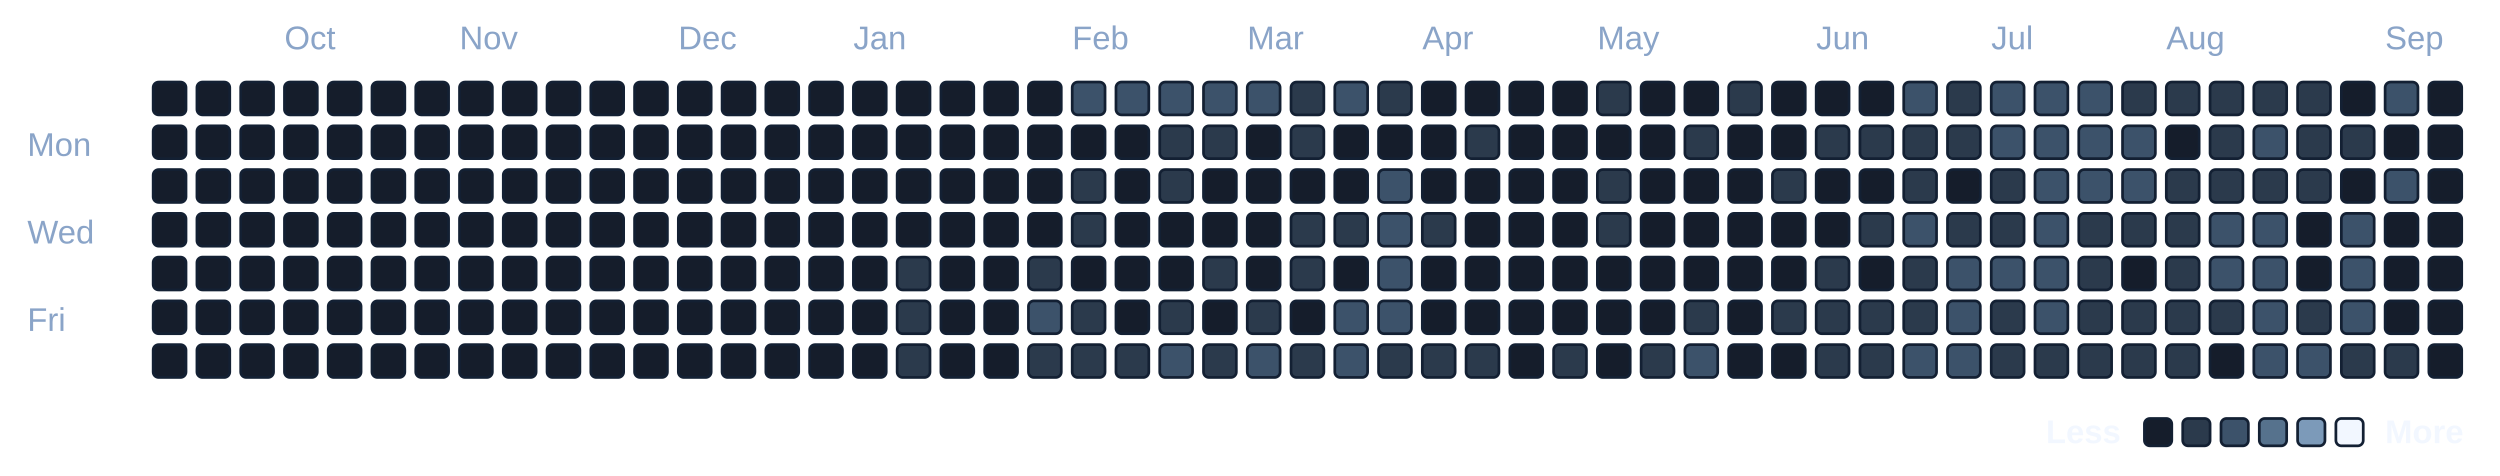
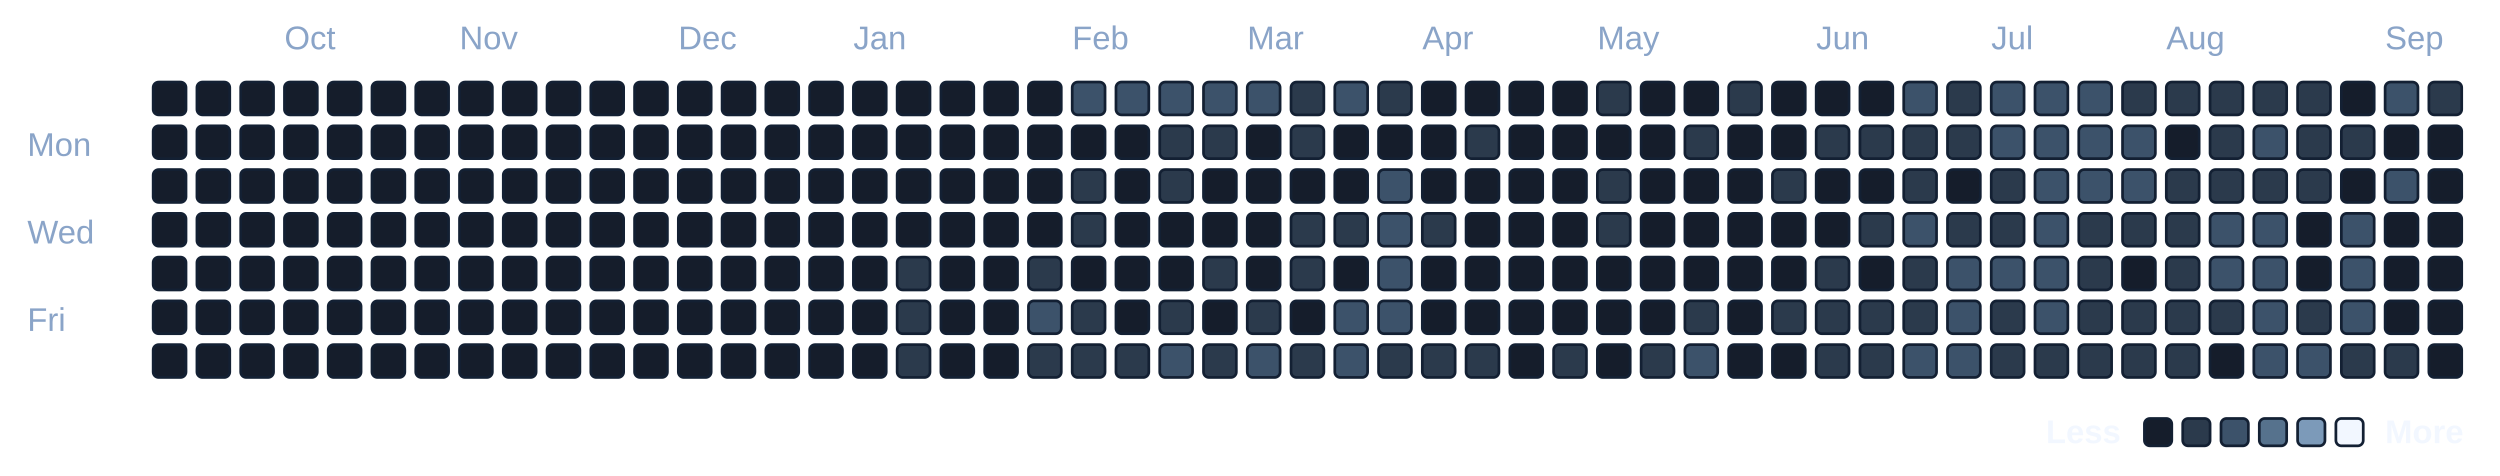
<svg xmlns="http://www.w3.org/2000/svg" baseProfile="tiny" height="174" version="1.2" width="914">
  <defs />
  <text fill="#8AA4C8" font-family="Segoe UI, Arial, sans-serif" font-size="12px" x="104" y="18">Oct</text>
  <text fill="#8AA4C8" font-family="Segoe UI, Arial, sans-serif" font-size="12px" x="168" y="18">Nov</text>
  <text fill="#8AA4C8" font-family="Segoe UI, Arial, sans-serif" font-size="12px" x="248" y="18">Dec</text>
  <text fill="#8AA4C8" font-family="Segoe UI, Arial, sans-serif" font-size="12px" x="312" y="18">Jan</text>
  <text fill="#8AA4C8" font-family="Segoe UI, Arial, sans-serif" font-size="12px" x="392" y="18">Feb</text>
  <text fill="#8AA4C8" font-family="Segoe UI, Arial, sans-serif" font-size="12px" x="456" y="18">Mar</text>
  <text fill="#8AA4C8" font-family="Segoe UI, Arial, sans-serif" font-size="12px" x="520" y="18">Apr</text>
  <text fill="#8AA4C8" font-family="Segoe UI, Arial, sans-serif" font-size="12px" x="584" y="18">May</text>
  <text fill="#8AA4C8" font-family="Segoe UI, Arial, sans-serif" font-size="12px" x="664" y="18">Jun</text>
  <text fill="#8AA4C8" font-family="Segoe UI, Arial, sans-serif" font-size="12px" x="728" y="18">Jul</text>
  <text fill="#8AA4C8" font-family="Segoe UI, Arial, sans-serif" font-size="12px" x="792" y="18">Aug</text>
  <text fill="#8AA4C8" font-family="Segoe UI, Arial, sans-serif" font-size="12px" x="872" y="18">Sep</text>
  <text fill="#8AA4C8" font-family="Segoe UI, Arial, sans-serif" font-size="12px" x="10" y="57">Mon</text>
  <text fill="#8AA4C8" font-family="Segoe UI, Arial, sans-serif" font-size="12px" x="10" y="89">Wed</text>
  <text fill="#8AA4C8" font-family="Segoe UI, Arial, sans-serif" font-size="12px" x="10" y="121">Fri</text>
  <rect fill="#151D2B" height="12" rx="2" ry="2" stroke="#132033" stroke-width="1" width="12" x="56" y="30" />
  <rect fill="#151D2B" height="12" rx="2" ry="2" stroke="#132033" stroke-width="1" width="12" x="56" y="46" />
  <rect fill="#151D2B" height="12" rx="2" ry="2" stroke="#132033" stroke-width="1" width="12" x="56" y="62" />
  <rect fill="#151D2B" height="12" rx="2" ry="2" stroke="#132033" stroke-width="1" width="12" x="56" y="78" />
  <rect fill="#151D2B" height="12" rx="2" ry="2" stroke="#132033" stroke-width="1" width="12" x="56" y="94" />
  <rect fill="#151D2B" height="12" rx="2" ry="2" stroke="#132033" stroke-width="1" width="12" x="56" y="110" />
  <rect fill="#151D2B" height="12" rx="2" ry="2" stroke="#132033" stroke-width="1" width="12" x="56" y="126" />
  <rect fill="#151D2B" height="12" rx="2" ry="2" stroke="#132033" stroke-width="1" width="12" x="72" y="30" />
  <rect fill="#151D2B" height="12" rx="2" ry="2" stroke="#132033" stroke-width="1" width="12" x="72" y="46" />
  <rect fill="#151D2B" height="12" rx="2" ry="2" stroke="#132033" stroke-width="1" width="12" x="72" y="62" />
  <rect fill="#151D2B" height="12" rx="2" ry="2" stroke="#132033" stroke-width="1" width="12" x="72" y="78" />
  <rect fill="#151D2B" height="12" rx="2" ry="2" stroke="#132033" stroke-width="1" width="12" x="72" y="94" />
  <rect fill="#151D2B" height="12" rx="2" ry="2" stroke="#132033" stroke-width="1" width="12" x="72" y="110" />
  <rect fill="#151D2B" height="12" rx="2" ry="2" stroke="#132033" stroke-width="1" width="12" x="72" y="126" />
  <rect fill="#151D2B" height="12" rx="2" ry="2" stroke="#132033" stroke-width="1" width="12" x="88" y="30" />
  <rect fill="#151D2B" height="12" rx="2" ry="2" stroke="#132033" stroke-width="1" width="12" x="88" y="46" />
  <rect fill="#151D2B" height="12" rx="2" ry="2" stroke="#132033" stroke-width="1" width="12" x="88" y="62" />
  <rect fill="#151D2B" height="12" rx="2" ry="2" stroke="#132033" stroke-width="1" width="12" x="88" y="78" />
  <rect fill="#151D2B" height="12" rx="2" ry="2" stroke="#132033" stroke-width="1" width="12" x="88" y="94" />
  <rect fill="#151D2B" height="12" rx="2" ry="2" stroke="#132033" stroke-width="1" width="12" x="88" y="110" />
  <rect fill="#151D2B" height="12" rx="2" ry="2" stroke="#132033" stroke-width="1" width="12" x="88" y="126" />
  <rect fill="#151D2B" height="12" rx="2" ry="2" stroke="#132033" stroke-width="1" width="12" x="104" y="30" />
  <rect fill="#151D2B" height="12" rx="2" ry="2" stroke="#132033" stroke-width="1" width="12" x="104" y="46" />
  <rect fill="#151D2B" height="12" rx="2" ry="2" stroke="#132033" stroke-width="1" width="12" x="104" y="62" />
  <rect fill="#151D2B" height="12" rx="2" ry="2" stroke="#132033" stroke-width="1" width="12" x="104" y="78" />
  <rect fill="#151D2B" height="12" rx="2" ry="2" stroke="#132033" stroke-width="1" width="12" x="104" y="94" />
  <rect fill="#151D2B" height="12" rx="2" ry="2" stroke="#132033" stroke-width="1" width="12" x="104" y="110" />
  <rect fill="#151D2B" height="12" rx="2" ry="2" stroke="#132033" stroke-width="1" width="12" x="104" y="126" />
  <rect fill="#151D2B" height="12" rx="2" ry="2" stroke="#132033" stroke-width="1" width="12" x="120" y="30" />
  <rect fill="#151D2B" height="12" rx="2" ry="2" stroke="#132033" stroke-width="1" width="12" x="120" y="46" />
  <rect fill="#151D2B" height="12" rx="2" ry="2" stroke="#132033" stroke-width="1" width="12" x="120" y="62" />
  <rect fill="#151D2B" height="12" rx="2" ry="2" stroke="#132033" stroke-width="1" width="12" x="120" y="78" />
  <rect fill="#151D2B" height="12" rx="2" ry="2" stroke="#132033" stroke-width="1" width="12" x="120" y="94" />
  <rect fill="#151D2B" height="12" rx="2" ry="2" stroke="#132033" stroke-width="1" width="12" x="120" y="110" />
  <rect fill="#151D2B" height="12" rx="2" ry="2" stroke="#132033" stroke-width="1" width="12" x="120" y="126" />
  <rect fill="#151D2B" height="12" rx="2" ry="2" stroke="#132033" stroke-width="1" width="12" x="136" y="30" />
  <rect fill="#151D2B" height="12" rx="2" ry="2" stroke="#132033" stroke-width="1" width="12" x="136" y="46" />
  <rect fill="#151D2B" height="12" rx="2" ry="2" stroke="#132033" stroke-width="1" width="12" x="136" y="62" />
  <rect fill="#151D2B" height="12" rx="2" ry="2" stroke="#132033" stroke-width="1" width="12" x="136" y="78" />
  <rect fill="#151D2B" height="12" rx="2" ry="2" stroke="#132033" stroke-width="1" width="12" x="136" y="94" />
  <rect fill="#151D2B" height="12" rx="2" ry="2" stroke="#132033" stroke-width="1" width="12" x="136" y="110" />
  <rect fill="#151D2B" height="12" rx="2" ry="2" stroke="#132033" stroke-width="1" width="12" x="136" y="126" />
  <rect fill="#151D2B" height="12" rx="2" ry="2" stroke="#132033" stroke-width="1" width="12" x="152" y="30" />
  <rect fill="#151D2B" height="12" rx="2" ry="2" stroke="#132033" stroke-width="1" width="12" x="152" y="46" />
  <rect fill="#151D2B" height="12" rx="2" ry="2" stroke="#132033" stroke-width="1" width="12" x="152" y="62" />
  <rect fill="#151D2B" height="12" rx="2" ry="2" stroke="#132033" stroke-width="1" width="12" x="152" y="78" />
  <rect fill="#151D2B" height="12" rx="2" ry="2" stroke="#132033" stroke-width="1" width="12" x="152" y="94" />
  <rect fill="#151D2B" height="12" rx="2" ry="2" stroke="#132033" stroke-width="1" width="12" x="152" y="110" />
  <rect fill="#151D2B" height="12" rx="2" ry="2" stroke="#132033" stroke-width="1" width="12" x="152" y="126" />
  <rect fill="#151D2B" height="12" rx="2" ry="2" stroke="#132033" stroke-width="1" width="12" x="168" y="30" />
  <rect fill="#151D2B" height="12" rx="2" ry="2" stroke="#132033" stroke-width="1" width="12" x="168" y="46" />
  <rect fill="#151D2B" height="12" rx="2" ry="2" stroke="#132033" stroke-width="1" width="12" x="168" y="62" />
  <rect fill="#151D2B" height="12" rx="2" ry="2" stroke="#132033" stroke-width="1" width="12" x="168" y="78" />
  <rect fill="#151D2B" height="12" rx="2" ry="2" stroke="#132033" stroke-width="1" width="12" x="168" y="94" />
  <rect fill="#151D2B" height="12" rx="2" ry="2" stroke="#132033" stroke-width="1" width="12" x="168" y="110" />
  <rect fill="#151D2B" height="12" rx="2" ry="2" stroke="#132033" stroke-width="1" width="12" x="168" y="126" />
  <rect fill="#151D2B" height="12" rx="2" ry="2" stroke="#132033" stroke-width="1" width="12" x="184" y="30" />
  <rect fill="#151D2B" height="12" rx="2" ry="2" stroke="#132033" stroke-width="1" width="12" x="184" y="46" />
  <rect fill="#151D2B" height="12" rx="2" ry="2" stroke="#132033" stroke-width="1" width="12" x="184" y="62" />
  <rect fill="#151D2B" height="12" rx="2" ry="2" stroke="#132033" stroke-width="1" width="12" x="184" y="78" />
  <rect fill="#151D2B" height="12" rx="2" ry="2" stroke="#132033" stroke-width="1" width="12" x="184" y="94" />
  <rect fill="#151D2B" height="12" rx="2" ry="2" stroke="#132033" stroke-width="1" width="12" x="184" y="110" />
  <rect fill="#151D2B" height="12" rx="2" ry="2" stroke="#132033" stroke-width="1" width="12" x="184" y="126" />
  <rect fill="#151D2B" height="12" rx="2" ry="2" stroke="#132033" stroke-width="1" width="12" x="200" y="30" />
  <rect fill="#151D2B" height="12" rx="2" ry="2" stroke="#132033" stroke-width="1" width="12" x="200" y="46" />
  <rect fill="#151D2B" height="12" rx="2" ry="2" stroke="#132033" stroke-width="1" width="12" x="200" y="62" />
  <rect fill="#151D2B" height="12" rx="2" ry="2" stroke="#132033" stroke-width="1" width="12" x="200" y="78" />
  <rect fill="#151D2B" height="12" rx="2" ry="2" stroke="#132033" stroke-width="1" width="12" x="200" y="94" />
  <rect fill="#151D2B" height="12" rx="2" ry="2" stroke="#132033" stroke-width="1" width="12" x="200" y="110" />
  <rect fill="#151D2B" height="12" rx="2" ry="2" stroke="#132033" stroke-width="1" width="12" x="200" y="126" />
  <rect fill="#151D2B" height="12" rx="2" ry="2" stroke="#132033" stroke-width="1" width="12" x="216" y="30" />
  <rect fill="#151D2B" height="12" rx="2" ry="2" stroke="#132033" stroke-width="1" width="12" x="216" y="46" />
  <rect fill="#151D2B" height="12" rx="2" ry="2" stroke="#132033" stroke-width="1" width="12" x="216" y="62" />
  <rect fill="#151D2B" height="12" rx="2" ry="2" stroke="#132033" stroke-width="1" width="12" x="216" y="78" />
  <rect fill="#151D2B" height="12" rx="2" ry="2" stroke="#132033" stroke-width="1" width="12" x="216" y="94" />
  <rect fill="#151D2B" height="12" rx="2" ry="2" stroke="#132033" stroke-width="1" width="12" x="216" y="110" />
  <rect fill="#151D2B" height="12" rx="2" ry="2" stroke="#132033" stroke-width="1" width="12" x="216" y="126" />
  <rect fill="#151D2B" height="12" rx="2" ry="2" stroke="#132033" stroke-width="1" width="12" x="232" y="30" />
  <rect fill="#151D2B" height="12" rx="2" ry="2" stroke="#132033" stroke-width="1" width="12" x="232" y="46" />
  <rect fill="#151D2B" height="12" rx="2" ry="2" stroke="#132033" stroke-width="1" width="12" x="232" y="62" />
  <rect fill="#151D2B" height="12" rx="2" ry="2" stroke="#132033" stroke-width="1" width="12" x="232" y="78" />
  <rect fill="#151D2B" height="12" rx="2" ry="2" stroke="#132033" stroke-width="1" width="12" x="232" y="94" />
  <rect fill="#151D2B" height="12" rx="2" ry="2" stroke="#132033" stroke-width="1" width="12" x="232" y="110" />
  <rect fill="#151D2B" height="12" rx="2" ry="2" stroke="#132033" stroke-width="1" width="12" x="232" y="126" />
  <rect fill="#151D2B" height="12" rx="2" ry="2" stroke="#132033" stroke-width="1" width="12" x="248" y="30" />
  <rect fill="#151D2B" height="12" rx="2" ry="2" stroke="#132033" stroke-width="1" width="12" x="248" y="46" />
  <rect fill="#151D2B" height="12" rx="2" ry="2" stroke="#132033" stroke-width="1" width="12" x="248" y="62" />
  <rect fill="#151D2B" height="12" rx="2" ry="2" stroke="#132033" stroke-width="1" width="12" x="248" y="78" />
  <rect fill="#151D2B" height="12" rx="2" ry="2" stroke="#132033" stroke-width="1" width="12" x="248" y="94" />
  <rect fill="#151D2B" height="12" rx="2" ry="2" stroke="#132033" stroke-width="1" width="12" x="248" y="110" />
  <rect fill="#151D2B" height="12" rx="2" ry="2" stroke="#132033" stroke-width="1" width="12" x="248" y="126" />
  <rect fill="#151D2B" height="12" rx="2" ry="2" stroke="#132033" stroke-width="1" width="12" x="264" y="30" />
  <rect fill="#151D2B" height="12" rx="2" ry="2" stroke="#132033" stroke-width="1" width="12" x="264" y="46" />
  <rect fill="#151D2B" height="12" rx="2" ry="2" stroke="#132033" stroke-width="1" width="12" x="264" y="62" />
  <rect fill="#151D2B" height="12" rx="2" ry="2" stroke="#132033" stroke-width="1" width="12" x="264" y="78" />
  <rect fill="#151D2B" height="12" rx="2" ry="2" stroke="#132033" stroke-width="1" width="12" x="264" y="94" />
  <rect fill="#151D2B" height="12" rx="2" ry="2" stroke="#132033" stroke-width="1" width="12" x="264" y="110" />
  <rect fill="#151D2B" height="12" rx="2" ry="2" stroke="#132033" stroke-width="1" width="12" x="264" y="126" />
  <rect fill="#151D2B" height="12" rx="2" ry="2" stroke="#132033" stroke-width="1" width="12" x="280" y="30" />
  <rect fill="#151D2B" height="12" rx="2" ry="2" stroke="#132033" stroke-width="1" width="12" x="280" y="46" />
  <rect fill="#151D2B" height="12" rx="2" ry="2" stroke="#132033" stroke-width="1" width="12" x="280" y="62" />
  <rect fill="#151D2B" height="12" rx="2" ry="2" stroke="#132033" stroke-width="1" width="12" x="280" y="78" />
  <rect fill="#151D2B" height="12" rx="2" ry="2" stroke="#132033" stroke-width="1" width="12" x="280" y="94" />
  <rect fill="#151D2B" height="12" rx="2" ry="2" stroke="#132033" stroke-width="1" width="12" x="280" y="110" />
  <rect fill="#151D2B" height="12" rx="2" ry="2" stroke="#132033" stroke-width="1" width="12" x="280" y="126" />
  <rect fill="#151D2B" height="12" rx="2" ry="2" stroke="#132033" stroke-width="1" width="12" x="296" y="30" />
  <rect fill="#151D2B" height="12" rx="2" ry="2" stroke="#132033" stroke-width="1" width="12" x="296" y="46" />
  <rect fill="#151D2B" height="12" rx="2" ry="2" stroke="#132033" stroke-width="1" width="12" x="296" y="62" />
  <rect fill="#151D2B" height="12" rx="2" ry="2" stroke="#132033" stroke-width="1" width="12" x="296" y="78" />
  <rect fill="#151D2B" height="12" rx="2" ry="2" stroke="#132033" stroke-width="1" width="12" x="296" y="94" />
  <rect fill="#151D2B" height="12" rx="2" ry="2" stroke="#132033" stroke-width="1" width="12" x="296" y="110" />
  <rect fill="#151D2B" height="12" rx="2" ry="2" stroke="#132033" stroke-width="1" width="12" x="296" y="126" />
  <rect fill="#151D2B" height="12" rx="2" ry="2" stroke="#132033" stroke-width="1" width="12" x="312" y="30" />
  <rect fill="#151D2B" height="12" rx="2" ry="2" stroke="#132033" stroke-width="1" width="12" x="312" y="46" />
  <rect fill="#151D2B" height="12" rx="2" ry="2" stroke="#132033" stroke-width="1" width="12" x="312" y="62" />
  <rect fill="#151D2B" height="12" rx="2" ry="2" stroke="#132033" stroke-width="1" width="12" x="312" y="78" />
  <rect fill="#151D2B" height="12" rx="2" ry="2" stroke="#132033" stroke-width="1" width="12" x="312" y="94" />
  <rect fill="#151D2B" height="12" rx="2" ry="2" stroke="#132033" stroke-width="1" width="12" x="312" y="110" />
  <rect fill="#151D2B" height="12" rx="2" ry="2" stroke="#132033" stroke-width="1" width="12" x="312" y="126" />
  <rect fill="#151D2B" height="12" rx="2" ry="2" stroke="#132033" stroke-width="1" width="12" x="328" y="30" />
  <rect fill="#151D2B" height="12" rx="2" ry="2" stroke="#132033" stroke-width="1" width="12" x="328" y="46" />
  <rect fill="#151D2B" height="12" rx="2" ry="2" stroke="#132033" stroke-width="1" width="12" x="328" y="62" />
  <rect fill="#151D2B" height="12" rx="2" ry="2" stroke="#132033" stroke-width="1" width="12" x="328" y="78" />
  <rect fill="#2B3A4C" height="12" rx="2" ry="2" stroke="#132033" stroke-width="1" width="12" x="328" y="94" />
  <rect fill="#2B3A4C" height="12" rx="2" ry="2" stroke="#132033" stroke-width="1" width="12" x="328" y="110" />
  <rect fill="#2B3A4C" height="12" rx="2" ry="2" stroke="#132033" stroke-width="1" width="12" x="328" y="126" />
  <rect fill="#151D2B" height="12" rx="2" ry="2" stroke="#132033" stroke-width="1" width="12" x="344" y="30" />
  <rect fill="#151D2B" height="12" rx="2" ry="2" stroke="#132033" stroke-width="1" width="12" x="344" y="46" />
  <rect fill="#151D2B" height="12" rx="2" ry="2" stroke="#132033" stroke-width="1" width="12" x="344" y="62" />
  <rect fill="#151D2B" height="12" rx="2" ry="2" stroke="#132033" stroke-width="1" width="12" x="344" y="78" />
  <rect fill="#151D2B" height="12" rx="2" ry="2" stroke="#132033" stroke-width="1" width="12" x="344" y="94" />
  <rect fill="#151D2B" height="12" rx="2" ry="2" stroke="#132033" stroke-width="1" width="12" x="344" y="110" />
  <rect fill="#151D2B" height="12" rx="2" ry="2" stroke="#132033" stroke-width="1" width="12" x="344" y="126" />
  <rect fill="#151D2B" height="12" rx="2" ry="2" stroke="#132033" stroke-width="1" width="12" x="360" y="30" />
  <rect fill="#151D2B" height="12" rx="2" ry="2" stroke="#132033" stroke-width="1" width="12" x="360" y="46" />
  <rect fill="#151D2B" height="12" rx="2" ry="2" stroke="#132033" stroke-width="1" width="12" x="360" y="62" />
  <rect fill="#151D2B" height="12" rx="2" ry="2" stroke="#132033" stroke-width="1" width="12" x="360" y="78" />
  <rect fill="#151D2B" height="12" rx="2" ry="2" stroke="#132033" stroke-width="1" width="12" x="360" y="94" />
  <rect fill="#151D2B" height="12" rx="2" ry="2" stroke="#132033" stroke-width="1" width="12" x="360" y="110" />
  <rect fill="#151D2B" height="12" rx="2" ry="2" stroke="#132033" stroke-width="1" width="12" x="360" y="126" />
  <rect fill="#151D2B" height="12" rx="2" ry="2" stroke="#132033" stroke-width="1" width="12" x="376" y="30" />
  <rect fill="#151D2B" height="12" rx="2" ry="2" stroke="#132033" stroke-width="1" width="12" x="376" y="46" />
  <rect fill="#151D2B" height="12" rx="2" ry="2" stroke="#132033" stroke-width="1" width="12" x="376" y="62" />
  <rect fill="#151D2B" height="12" rx="2" ry="2" stroke="#132033" stroke-width="1" width="12" x="376" y="78" />
  <rect fill="#2B3A4C" height="12" rx="2" ry="2" stroke="#132033" stroke-width="1" width="12" x="376" y="94" />
  <rect fill="#3C526A" height="12" rx="2" ry="2" stroke="#132033" stroke-width="1" width="12" x="376" y="110" />
  <rect fill="#2B3A4C" height="12" rx="2" ry="2" stroke="#132033" stroke-width="1" width="12" x="376" y="126" />
  <rect fill="#3C526A" height="12" rx="2" ry="2" stroke="#132033" stroke-width="1" width="12" x="392" y="30" />
  <rect fill="#151D2B" height="12" rx="2" ry="2" stroke="#132033" stroke-width="1" width="12" x="392" y="46" />
  <rect fill="#2B3A4C" height="12" rx="2" ry="2" stroke="#132033" stroke-width="1" width="12" x="392" y="62" />
  <rect fill="#2B3A4C" height="12" rx="2" ry="2" stroke="#132033" stroke-width="1" width="12" x="392" y="78" />
  <rect fill="#151D2B" height="12" rx="2" ry="2" stroke="#132033" stroke-width="1" width="12" x="392" y="94" />
  <rect fill="#2B3A4C" height="12" rx="2" ry="2" stroke="#132033" stroke-width="1" width="12" x="392" y="110" />
  <rect fill="#2B3A4C" height="12" rx="2" ry="2" stroke="#132033" stroke-width="1" width="12" x="392" y="126" />
  <rect fill="#3C526A" height="12" rx="2" ry="2" stroke="#132033" stroke-width="1" width="12" x="408" y="30" />
  <rect fill="#151D2B" height="12" rx="2" ry="2" stroke="#132033" stroke-width="1" width="12" x="408" y="46" />
  <rect fill="#151D2B" height="12" rx="2" ry="2" stroke="#132033" stroke-width="1" width="12" x="408" y="62" />
  <rect fill="#151D2B" height="12" rx="2" ry="2" stroke="#132033" stroke-width="1" width="12" x="408" y="78" />
  <rect fill="#151D2B" height="12" rx="2" ry="2" stroke="#132033" stroke-width="1" width="12" x="408" y="94" />
  <rect fill="#151D2B" height="12" rx="2" ry="2" stroke="#132033" stroke-width="1" width="12" x="408" y="110" />
  <rect fill="#2B3A4C" height="12" rx="2" ry="2" stroke="#132033" stroke-width="1" width="12" x="408" y="126" />
  <rect fill="#3C526A" height="12" rx="2" ry="2" stroke="#132033" stroke-width="1" width="12" x="424" y="30" />
  <rect fill="#2B3A4C" height="12" rx="2" ry="2" stroke="#132033" stroke-width="1" width="12" x="424" y="46" />
  <rect fill="#2B3A4C" height="12" rx="2" ry="2" stroke="#132033" stroke-width="1" width="12" x="424" y="62" />
  <rect fill="#151D2B" height="12" rx="2" ry="2" stroke="#132033" stroke-width="1" width="12" x="424" y="78" />
  <rect fill="#151D2B" height="12" rx="2" ry="2" stroke="#132033" stroke-width="1" width="12" x="424" y="94" />
  <rect fill="#2B3A4C" height="12" rx="2" ry="2" stroke="#132033" stroke-width="1" width="12" x="424" y="110" />
  <rect fill="#3C526A" height="12" rx="2" ry="2" stroke="#132033" stroke-width="1" width="12" x="424" y="126" />
  <rect fill="#3C526A" height="12" rx="2" ry="2" stroke="#132033" stroke-width="1" width="12" x="440" y="30" />
  <rect fill="#2B3A4C" height="12" rx="2" ry="2" stroke="#132033" stroke-width="1" width="12" x="440" y="46" />
  <rect fill="#151D2B" height="12" rx="2" ry="2" stroke="#132033" stroke-width="1" width="12" x="440" y="62" />
  <rect fill="#151D2B" height="12" rx="2" ry="2" stroke="#132033" stroke-width="1" width="12" x="440" y="78" />
  <rect fill="#2B3A4C" height="12" rx="2" ry="2" stroke="#132033" stroke-width="1" width="12" x="440" y="94" />
  <rect fill="#151D2B" height="12" rx="2" ry="2" stroke="#132033" stroke-width="1" width="12" x="440" y="110" />
  <rect fill="#2B3A4C" height="12" rx="2" ry="2" stroke="#132033" stroke-width="1" width="12" x="440" y="126" />
  <rect fill="#3C526A" height="12" rx="2" ry="2" stroke="#132033" stroke-width="1" width="12" x="456" y="30" />
  <rect fill="#151D2B" height="12" rx="2" ry="2" stroke="#132033" stroke-width="1" width="12" x="456" y="46" />
  <rect fill="#151D2B" height="12" rx="2" ry="2" stroke="#132033" stroke-width="1" width="12" x="456" y="62" />
  <rect fill="#151D2B" height="12" rx="2" ry="2" stroke="#132033" stroke-width="1" width="12" x="456" y="78" />
  <rect fill="#151D2B" height="12" rx="2" ry="2" stroke="#132033" stroke-width="1" width="12" x="456" y="94" />
  <rect fill="#2B3A4C" height="12" rx="2" ry="2" stroke="#132033" stroke-width="1" width="12" x="456" y="110" />
  <rect fill="#3C526A" height="12" rx="2" ry="2" stroke="#132033" stroke-width="1" width="12" x="456" y="126" />
  <rect fill="#2B3A4C" height="12" rx="2" ry="2" stroke="#132033" stroke-width="1" width="12" x="472" y="30" />
  <rect fill="#2B3A4C" height="12" rx="2" ry="2" stroke="#132033" stroke-width="1" width="12" x="472" y="46" />
  <rect fill="#151D2B" height="12" rx="2" ry="2" stroke="#132033" stroke-width="1" width="12" x="472" y="62" />
  <rect fill="#2B3A4C" height="12" rx="2" ry="2" stroke="#132033" stroke-width="1" width="12" x="472" y="78" />
  <rect fill="#2B3A4C" height="12" rx="2" ry="2" stroke="#132033" stroke-width="1" width="12" x="472" y="94" />
  <rect fill="#151D2B" height="12" rx="2" ry="2" stroke="#132033" stroke-width="1" width="12" x="472" y="110" />
  <rect fill="#2B3A4C" height="12" rx="2" ry="2" stroke="#132033" stroke-width="1" width="12" x="472" y="126" />
  <rect fill="#3C526A" height="12" rx="2" ry="2" stroke="#132033" stroke-width="1" width="12" x="488" y="30" />
  <rect fill="#151D2B" height="12" rx="2" ry="2" stroke="#132033" stroke-width="1" width="12" x="488" y="46" />
  <rect fill="#151D2B" height="12" rx="2" ry="2" stroke="#132033" stroke-width="1" width="12" x="488" y="62" />
  <rect fill="#2B3A4C" height="12" rx="2" ry="2" stroke="#132033" stroke-width="1" width="12" x="488" y="78" />
  <rect fill="#151D2B" height="12" rx="2" ry="2" stroke="#132033" stroke-width="1" width="12" x="488" y="94" />
  <rect fill="#3C526A" height="12" rx="2" ry="2" stroke="#132033" stroke-width="1" width="12" x="488" y="110" />
  <rect fill="#3C526A" height="12" rx="2" ry="2" stroke="#132033" stroke-width="1" width="12" x="488" y="126" />
  <rect fill="#2B3A4C" height="12" rx="2" ry="2" stroke="#132033" stroke-width="1" width="12" x="504" y="30" />
  <rect fill="#151D2B" height="12" rx="2" ry="2" stroke="#132033" stroke-width="1" width="12" x="504" y="46" />
  <rect fill="#3C526A" height="12" rx="2" ry="2" stroke="#132033" stroke-width="1" width="12" x="504" y="62" />
  <rect fill="#3C526A" height="12" rx="2" ry="2" stroke="#132033" stroke-width="1" width="12" x="504" y="78" />
  <rect fill="#3C526A" height="12" rx="2" ry="2" stroke="#132033" stroke-width="1" width="12" x="504" y="94" />
  <rect fill="#3C526A" height="12" rx="2" ry="2" stroke="#132033" stroke-width="1" width="12" x="504" y="110" />
  <rect fill="#2B3A4C" height="12" rx="2" ry="2" stroke="#132033" stroke-width="1" width="12" x="504" y="126" />
  <rect fill="#151D2B" height="12" rx="2" ry="2" stroke="#132033" stroke-width="1" width="12" x="520" y="30" />
  <rect fill="#151D2B" height="12" rx="2" ry="2" stroke="#132033" stroke-width="1" width="12" x="520" y="46" />
  <rect fill="#151D2B" height="12" rx="2" ry="2" stroke="#132033" stroke-width="1" width="12" x="520" y="62" />
  <rect fill="#2B3A4C" height="12" rx="2" ry="2" stroke="#132033" stroke-width="1" width="12" x="520" y="78" />
  <rect fill="#151D2B" height="12" rx="2" ry="2" stroke="#132033" stroke-width="1" width="12" x="520" y="94" />
  <rect fill="#151D2B" height="12" rx="2" ry="2" stroke="#132033" stroke-width="1" width="12" x="520" y="110" />
  <rect fill="#2B3A4C" height="12" rx="2" ry="2" stroke="#132033" stroke-width="1" width="12" x="520" y="126" />
  <rect fill="#151D2B" height="12" rx="2" ry="2" stroke="#132033" stroke-width="1" width="12" x="536" y="30" />
  <rect fill="#2B3A4C" height="12" rx="2" ry="2" stroke="#132033" stroke-width="1" width="12" x="536" y="46" />
  <rect fill="#151D2B" height="12" rx="2" ry="2" stroke="#132033" stroke-width="1" width="12" x="536" y="62" />
  <rect fill="#151D2B" height="12" rx="2" ry="2" stroke="#132033" stroke-width="1" width="12" x="536" y="78" />
  <rect fill="#151D2B" height="12" rx="2" ry="2" stroke="#132033" stroke-width="1" width="12" x="536" y="94" />
  <rect fill="#151D2B" height="12" rx="2" ry="2" stroke="#132033" stroke-width="1" width="12" x="536" y="110" />
  <rect fill="#2B3A4C" height="12" rx="2" ry="2" stroke="#132033" stroke-width="1" width="12" x="536" y="126" />
  <rect fill="#151D2B" height="12" rx="2" ry="2" stroke="#132033" stroke-width="1" width="12" x="552" y="30" />
  <rect fill="#151D2B" height="12" rx="2" ry="2" stroke="#132033" stroke-width="1" width="12" x="552" y="46" />
  <rect fill="#151D2B" height="12" rx="2" ry="2" stroke="#132033" stroke-width="1" width="12" x="552" y="62" />
  <rect fill="#151D2B" height="12" rx="2" ry="2" stroke="#132033" stroke-width="1" width="12" x="552" y="78" />
  <rect fill="#151D2B" height="12" rx="2" ry="2" stroke="#132033" stroke-width="1" width="12" x="552" y="94" />
  <rect fill="#151D2B" height="12" rx="2" ry="2" stroke="#132033" stroke-width="1" width="12" x="552" y="110" />
  <rect fill="#151D2B" height="12" rx="2" ry="2" stroke="#132033" stroke-width="1" width="12" x="552" y="126" />
  <rect fill="#151D2B" height="12" rx="2" ry="2" stroke="#132033" stroke-width="1" width="12" x="568" y="30" />
  <rect fill="#151D2B" height="12" rx="2" ry="2" stroke="#132033" stroke-width="1" width="12" x="568" y="46" />
  <rect fill="#151D2B" height="12" rx="2" ry="2" stroke="#132033" stroke-width="1" width="12" x="568" y="62" />
  <rect fill="#151D2B" height="12" rx="2" ry="2" stroke="#132033" stroke-width="1" width="12" x="568" y="78" />
  <rect fill="#151D2B" height="12" rx="2" ry="2" stroke="#132033" stroke-width="1" width="12" x="568" y="94" />
  <rect fill="#151D2B" height="12" rx="2" ry="2" stroke="#132033" stroke-width="1" width="12" x="568" y="110" />
  <rect fill="#2B3A4C" height="12" rx="2" ry="2" stroke="#132033" stroke-width="1" width="12" x="568" y="126" />
  <rect fill="#2B3A4C" height="12" rx="2" ry="2" stroke="#132033" stroke-width="1" width="12" x="584" y="30" />
  <rect fill="#151D2B" height="12" rx="2" ry="2" stroke="#132033" stroke-width="1" width="12" x="584" y="46" />
  <rect fill="#2B3A4C" height="12" rx="2" ry="2" stroke="#132033" stroke-width="1" width="12" x="584" y="62" />
  <rect fill="#2B3A4C" height="12" rx="2" ry="2" stroke="#132033" stroke-width="1" width="12" x="584" y="78" />
  <rect fill="#151D2B" height="12" rx="2" ry="2" stroke="#132033" stroke-width="1" width="12" x="584" y="94" />
  <rect fill="#151D2B" height="12" rx="2" ry="2" stroke="#132033" stroke-width="1" width="12" x="584" y="110" />
  <rect fill="#151D2B" height="12" rx="2" ry="2" stroke="#132033" stroke-width="1" width="12" x="584" y="126" />
  <rect fill="#151D2B" height="12" rx="2" ry="2" stroke="#132033" stroke-width="1" width="12" x="600" y="30" />
  <rect fill="#151D2B" height="12" rx="2" ry="2" stroke="#132033" stroke-width="1" width="12" x="600" y="46" />
  <rect fill="#151D2B" height="12" rx="2" ry="2" stroke="#132033" stroke-width="1" width="12" x="600" y="62" />
  <rect fill="#151D2B" height="12" rx="2" ry="2" stroke="#132033" stroke-width="1" width="12" x="600" y="78" />
  <rect fill="#151D2B" height="12" rx="2" ry="2" stroke="#132033" stroke-width="1" width="12" x="600" y="94" />
  <rect fill="#151D2B" height="12" rx="2" ry="2" stroke="#132033" stroke-width="1" width="12" x="600" y="110" />
  <rect fill="#2B3A4C" height="12" rx="2" ry="2" stroke="#132033" stroke-width="1" width="12" x="600" y="126" />
  <rect fill="#151D2B" height="12" rx="2" ry="2" stroke="#132033" stroke-width="1" width="12" x="616" y="30" />
  <rect fill="#2B3A4C" height="12" rx="2" ry="2" stroke="#132033" stroke-width="1" width="12" x="616" y="46" />
  <rect fill="#151D2B" height="12" rx="2" ry="2" stroke="#132033" stroke-width="1" width="12" x="616" y="62" />
  <rect fill="#151D2B" height="12" rx="2" ry="2" stroke="#132033" stroke-width="1" width="12" x="616" y="78" />
  <rect fill="#151D2B" height="12" rx="2" ry="2" stroke="#132033" stroke-width="1" width="12" x="616" y="94" />
  <rect fill="#2B3A4C" height="12" rx="2" ry="2" stroke="#132033" stroke-width="1" width="12" x="616" y="110" />
  <rect fill="#3C526A" height="12" rx="2" ry="2" stroke="#132033" stroke-width="1" width="12" x="616" y="126" />
  <rect fill="#2B3A4C" height="12" rx="2" ry="2" stroke="#132033" stroke-width="1" width="12" x="632" y="30" />
  <rect fill="#151D2B" height="12" rx="2" ry="2" stroke="#132033" stroke-width="1" width="12" x="632" y="46" />
  <rect fill="#151D2B" height="12" rx="2" ry="2" stroke="#132033" stroke-width="1" width="12" x="632" y="62" />
  <rect fill="#151D2B" height="12" rx="2" ry="2" stroke="#132033" stroke-width="1" width="12" x="632" y="78" />
  <rect fill="#151D2B" height="12" rx="2" ry="2" stroke="#132033" stroke-width="1" width="12" x="632" y="94" />
  <rect fill="#151D2B" height="12" rx="2" ry="2" stroke="#132033" stroke-width="1" width="12" x="632" y="110" />
  <rect fill="#151D2B" height="12" rx="2" ry="2" stroke="#132033" stroke-width="1" width="12" x="632" y="126" />
  <rect fill="#151D2B" height="12" rx="2" ry="2" stroke="#132033" stroke-width="1" width="12" x="648" y="30" />
  <rect fill="#151D2B" height="12" rx="2" ry="2" stroke="#132033" stroke-width="1" width="12" x="648" y="46" />
  <rect fill="#2B3A4C" height="12" rx="2" ry="2" stroke="#132033" stroke-width="1" width="12" x="648" y="62" />
  <rect fill="#151D2B" height="12" rx="2" ry="2" stroke="#132033" stroke-width="1" width="12" x="648" y="78" />
  <rect fill="#151D2B" height="12" rx="2" ry="2" stroke="#132033" stroke-width="1" width="12" x="648" y="94" />
  <rect fill="#2B3A4C" height="12" rx="2" ry="2" stroke="#132033" stroke-width="1" width="12" x="648" y="110" />
  <rect fill="#151D2B" height="12" rx="2" ry="2" stroke="#132033" stroke-width="1" width="12" x="648" y="126" />
  <rect fill="#151D2B" height="12" rx="2" ry="2" stroke="#132033" stroke-width="1" width="12" x="664" y="30" />
  <rect fill="#2B3A4C" height="12" rx="2" ry="2" stroke="#132033" stroke-width="1" width="12" x="664" y="46" />
  <rect fill="#151D2B" height="12" rx="2" ry="2" stroke="#132033" stroke-width="1" width="12" x="664" y="62" />
  <rect fill="#151D2B" height="12" rx="2" ry="2" stroke="#132033" stroke-width="1" width="12" x="664" y="78" />
  <rect fill="#2B3A4C" height="12" rx="2" ry="2" stroke="#132033" stroke-width="1" width="12" x="664" y="94" />
  <rect fill="#2B3A4C" height="12" rx="2" ry="2" stroke="#132033" stroke-width="1" width="12" x="664" y="110" />
  <rect fill="#2B3A4C" height="12" rx="2" ry="2" stroke="#132033" stroke-width="1" width="12" x="664" y="126" />
  <rect fill="#151D2B" height="12" rx="2" ry="2" stroke="#132033" stroke-width="1" width="12" x="680" y="30" />
  <rect fill="#2B3A4C" height="12" rx="2" ry="2" stroke="#132033" stroke-width="1" width="12" x="680" y="46" />
  <rect fill="#151D2B" height="12" rx="2" ry="2" stroke="#132033" stroke-width="1" width="12" x="680" y="62" />
  <rect fill="#2B3A4C" height="12" rx="2" ry="2" stroke="#132033" stroke-width="1" width="12" x="680" y="78" />
  <rect fill="#151D2B" height="12" rx="2" ry="2" stroke="#132033" stroke-width="1" width="12" x="680" y="94" />
  <rect fill="#2B3A4C" height="12" rx="2" ry="2" stroke="#132033" stroke-width="1" width="12" x="680" y="110" />
  <rect fill="#2B3A4C" height="12" rx="2" ry="2" stroke="#132033" stroke-width="1" width="12" x="680" y="126" />
  <rect fill="#3C526A" height="12" rx="2" ry="2" stroke="#132033" stroke-width="1" width="12" x="696" y="30" />
  <rect fill="#2B3A4C" height="12" rx="2" ry="2" stroke="#132033" stroke-width="1" width="12" x="696" y="46" />
  <rect fill="#2B3A4C" height="12" rx="2" ry="2" stroke="#132033" stroke-width="1" width="12" x="696" y="62" />
  <rect fill="#3C526A" height="12" rx="2" ry="2" stroke="#132033" stroke-width="1" width="12" x="696" y="78" />
  <rect fill="#2B3A4C" height="12" rx="2" ry="2" stroke="#132033" stroke-width="1" width="12" x="696" y="94" />
  <rect fill="#2B3A4C" height="12" rx="2" ry="2" stroke="#132033" stroke-width="1" width="12" x="696" y="110" />
  <rect fill="#3C526A" height="12" rx="2" ry="2" stroke="#132033" stroke-width="1" width="12" x="696" y="126" />
  <rect fill="#2B3A4C" height="12" rx="2" ry="2" stroke="#132033" stroke-width="1" width="12" x="712" y="30" />
  <rect fill="#2B3A4C" height="12" rx="2" ry="2" stroke="#132033" stroke-width="1" width="12" x="712" y="46" />
  <rect fill="#151D2B" height="12" rx="2" ry="2" stroke="#132033" stroke-width="1" width="12" x="712" y="62" />
  <rect fill="#2B3A4C" height="12" rx="2" ry="2" stroke="#132033" stroke-width="1" width="12" x="712" y="78" />
  <rect fill="#3C526A" height="12" rx="2" ry="2" stroke="#132033" stroke-width="1" width="12" x="712" y="94" />
  <rect fill="#3C526A" height="12" rx="2" ry="2" stroke="#132033" stroke-width="1" width="12" x="712" y="110" />
  <rect fill="#3C526A" height="12" rx="2" ry="2" stroke="#132033" stroke-width="1" width="12" x="712" y="126" />
  <rect fill="#3C526A" height="12" rx="2" ry="2" stroke="#132033" stroke-width="1" width="12" x="728" y="30" />
  <rect fill="#3C526A" height="12" rx="2" ry="2" stroke="#132033" stroke-width="1" width="12" x="728" y="46" />
  <rect fill="#2B3A4C" height="12" rx="2" ry="2" stroke="#132033" stroke-width="1" width="12" x="728" y="62" />
  <rect fill="#2B3A4C" height="12" rx="2" ry="2" stroke="#132033" stroke-width="1" width="12" x="728" y="78" />
  <rect fill="#3C526A" height="12" rx="2" ry="2" stroke="#132033" stroke-width="1" width="12" x="728" y="94" />
  <rect fill="#2B3A4C" height="12" rx="2" ry="2" stroke="#132033" stroke-width="1" width="12" x="728" y="110" />
  <rect fill="#2B3A4C" height="12" rx="2" ry="2" stroke="#132033" stroke-width="1" width="12" x="728" y="126" />
  <rect fill="#3C526A" height="12" rx="2" ry="2" stroke="#132033" stroke-width="1" width="12" x="744" y="30" />
  <rect fill="#3C526A" height="12" rx="2" ry="2" stroke="#132033" stroke-width="1" width="12" x="744" y="46" />
  <rect fill="#3C526A" height="12" rx="2" ry="2" stroke="#132033" stroke-width="1" width="12" x="744" y="62" />
  <rect fill="#3C526A" height="12" rx="2" ry="2" stroke="#132033" stroke-width="1" width="12" x="744" y="78" />
  <rect fill="#3C526A" height="12" rx="2" ry="2" stroke="#132033" stroke-width="1" width="12" x="744" y="94" />
  <rect fill="#3C526A" height="12" rx="2" ry="2" stroke="#132033" stroke-width="1" width="12" x="744" y="110" />
  <rect fill="#2B3A4C" height="12" rx="2" ry="2" stroke="#132033" stroke-width="1" width="12" x="744" y="126" />
  <rect fill="#3C526A" height="12" rx="2" ry="2" stroke="#132033" stroke-width="1" width="12" x="760" y="30" />
  <rect fill="#3C526A" height="12" rx="2" ry="2" stroke="#132033" stroke-width="1" width="12" x="760" y="46" />
  <rect fill="#3C526A" height="12" rx="2" ry="2" stroke="#132033" stroke-width="1" width="12" x="760" y="62" />
  <rect fill="#2B3A4C" height="12" rx="2" ry="2" stroke="#132033" stroke-width="1" width="12" x="760" y="78" />
  <rect fill="#2B3A4C" height="12" rx="2" ry="2" stroke="#132033" stroke-width="1" width="12" x="760" y="94" />
  <rect fill="#2B3A4C" height="12" rx="2" ry="2" stroke="#132033" stroke-width="1" width="12" x="760" y="110" />
  <rect fill="#2B3A4C" height="12" rx="2" ry="2" stroke="#132033" stroke-width="1" width="12" x="760" y="126" />
  <rect fill="#2B3A4C" height="12" rx="2" ry="2" stroke="#132033" stroke-width="1" width="12" x="776" y="30" />
  <rect fill="#3C526A" height="12" rx="2" ry="2" stroke="#132033" stroke-width="1" width="12" x="776" y="46" />
  <rect fill="#3C526A" height="12" rx="2" ry="2" stroke="#132033" stroke-width="1" width="12" x="776" y="62" />
  <rect fill="#2B3A4C" height="12" rx="2" ry="2" stroke="#132033" stroke-width="1" width="12" x="776" y="78" />
  <rect fill="#151D2B" height="12" rx="2" ry="2" stroke="#132033" stroke-width="1" width="12" x="776" y="94" />
  <rect fill="#2B3A4C" height="12" rx="2" ry="2" stroke="#132033" stroke-width="1" width="12" x="776" y="110" />
  <rect fill="#2B3A4C" height="12" rx="2" ry="2" stroke="#132033" stroke-width="1" width="12" x="776" y="126" />
  <rect fill="#2B3A4C" height="12" rx="2" ry="2" stroke="#132033" stroke-width="1" width="12" x="792" y="30" />
  <rect fill="#151D2B" height="12" rx="2" ry="2" stroke="#132033" stroke-width="1" width="12" x="792" y="46" />
  <rect fill="#2B3A4C" height="12" rx="2" ry="2" stroke="#132033" stroke-width="1" width="12" x="792" y="62" />
  <rect fill="#2B3A4C" height="12" rx="2" ry="2" stroke="#132033" stroke-width="1" width="12" x="792" y="78" />
  <rect fill="#2B3A4C" height="12" rx="2" ry="2" stroke="#132033" stroke-width="1" width="12" x="792" y="94" />
  <rect fill="#2B3A4C" height="12" rx="2" ry="2" stroke="#132033" stroke-width="1" width="12" x="792" y="110" />
  <rect fill="#2B3A4C" height="12" rx="2" ry="2" stroke="#132033" stroke-width="1" width="12" x="792" y="126" />
  <rect fill="#2B3A4C" height="12" rx="2" ry="2" stroke="#132033" stroke-width="1" width="12" x="808" y="30" />
  <rect fill="#2B3A4C" height="12" rx="2" ry="2" stroke="#132033" stroke-width="1" width="12" x="808" y="46" />
  <rect fill="#2B3A4C" height="12" rx="2" ry="2" stroke="#132033" stroke-width="1" width="12" x="808" y="62" />
  <rect fill="#3C526A" height="12" rx="2" ry="2" stroke="#132033" stroke-width="1" width="12" x="808" y="78" />
  <rect fill="#3C526A" height="12" rx="2" ry="2" stroke="#132033" stroke-width="1" width="12" x="808" y="94" />
  <rect fill="#2B3A4C" height="12" rx="2" ry="2" stroke="#132033" stroke-width="1" width="12" x="808" y="110" />
  <rect fill="#151D2B" height="12" rx="2" ry="2" stroke="#132033" stroke-width="1" width="12" x="808" y="126" />
  <rect fill="#2B3A4C" height="12" rx="2" ry="2" stroke="#132033" stroke-width="1" width="12" x="824" y="30" />
  <rect fill="#3C526A" height="12" rx="2" ry="2" stroke="#132033" stroke-width="1" width="12" x="824" y="46" />
  <rect fill="#2B3A4C" height="12" rx="2" ry="2" stroke="#132033" stroke-width="1" width="12" x="824" y="62" />
  <rect fill="#3C526A" height="12" rx="2" ry="2" stroke="#132033" stroke-width="1" width="12" x="824" y="78" />
  <rect fill="#3C526A" height="12" rx="2" ry="2" stroke="#132033" stroke-width="1" width="12" x="824" y="94" />
  <rect fill="#3C526A" height="12" rx="2" ry="2" stroke="#132033" stroke-width="1" width="12" x="824" y="110" />
  <rect fill="#3C526A" height="12" rx="2" ry="2" stroke="#132033" stroke-width="1" width="12" x="824" y="126" />
  <rect fill="#2B3A4C" height="12" rx="2" ry="2" stroke="#132033" stroke-width="1" width="12" x="840" y="30" />
  <rect fill="#2B3A4C" height="12" rx="2" ry="2" stroke="#132033" stroke-width="1" width="12" x="840" y="46" />
  <rect fill="#2B3A4C" height="12" rx="2" ry="2" stroke="#132033" stroke-width="1" width="12" x="840" y="62" />
  <rect fill="#151D2B" height="12" rx="2" ry="2" stroke="#132033" stroke-width="1" width="12" x="840" y="78" />
  <rect fill="#151D2B" height="12" rx="2" ry="2" stroke="#132033" stroke-width="1" width="12" x="840" y="94" />
  <rect fill="#2B3A4C" height="12" rx="2" ry="2" stroke="#132033" stroke-width="1" width="12" x="840" y="110" />
  <rect fill="#3C526A" height="12" rx="2" ry="2" stroke="#132033" stroke-width="1" width="12" x="840" y="126" />
  <rect fill="#151D2B" height="12" rx="2" ry="2" stroke="#132033" stroke-width="1" width="12" x="856" y="30" />
  <rect fill="#2B3A4C" height="12" rx="2" ry="2" stroke="#132033" stroke-width="1" width="12" x="856" y="46" />
  <rect fill="#151D2B" height="12" rx="2" ry="2" stroke="#132033" stroke-width="1" width="12" x="856" y="62" />
  <rect fill="#3C526A" height="12" rx="2" ry="2" stroke="#132033" stroke-width="1" width="12" x="856" y="78" />
  <rect fill="#3C526A" height="12" rx="2" ry="2" stroke="#132033" stroke-width="1" width="12" x="856" y="94" />
  <rect fill="#3C526A" height="12" rx="2" ry="2" stroke="#132033" stroke-width="1" width="12" x="856" y="110" />
  <rect fill="#2B3A4C" height="12" rx="2" ry="2" stroke="#132033" stroke-width="1" width="12" x="856" y="126" />
  <rect fill="#3C526A" height="12" rx="2" ry="2" stroke="#132033" stroke-width="1" width="12" x="872" y="30" />
  <rect fill="#151D2B" height="12" rx="2" ry="2" stroke="#132033" stroke-width="1" width="12" x="872" y="46" />
  <rect fill="#3C526A" height="12" rx="2" ry="2" stroke="#132033" stroke-width="1" width="12" x="872" y="62" />
  <rect fill="#151D2B" height="12" rx="2" ry="2" stroke="#132033" stroke-width="1" width="12" x="872" y="78" />
  <rect fill="#151D2B" height="12" rx="2" ry="2" stroke="#132033" stroke-width="1" width="12" x="872" y="94" />
  <rect fill="#151D2B" height="12" rx="2" ry="2" stroke="#132033" stroke-width="1" width="12" x="872" y="110" />
  <rect fill="#2B3A4C" height="12" rx="2" ry="2" stroke="#132033" stroke-width="1" width="12" x="872" y="126" />
-   <rect fill="#151D2B" height="12" rx="2" ry="2" stroke="#132033" stroke-width="1" width="12" x="888" y="30" />
+   <rect fill="#2B3A4C" height="12" rx="2" ry="2" stroke="#132033" stroke-width="1" width="12" x="888" y="30" />
  <rect fill="#151D2B" height="12" rx="2" ry="2" stroke="#132033" stroke-width="1" width="12" x="888" y="46" />
  <rect fill="#151D2B" height="12" rx="2" ry="2" stroke="#132033" stroke-width="1" width="12" x="888" y="62" />
  <rect fill="#151D2B" height="12" rx="2" ry="2" stroke="#132033" stroke-width="1" width="12" x="888" y="78" />
  <rect fill="#151D2B" height="12" rx="2" ry="2" stroke="#132033" stroke-width="1" width="12" x="888" y="94" />
  <rect fill="#151D2B" height="12" rx="2" ry="2" stroke="#132033" stroke-width="1" width="12" x="888" y="110" />
  <rect fill="#151D2B" height="12" rx="2" ry="2" stroke="#132033" stroke-width="1" width="12" x="888" y="126" />
  <text fill="#F2F7FF" font-family="Segoe UI, Arial, sans-serif" font-size="12px" font-weight="600" x="748" y="162">Less</text>
  <rect fill="#151D2B" height="10" rx="2" ry="2" stroke="#132033" stroke-width="1" width="10" x="784" y="153" />
  <rect fill="#2B3A4C" height="10" rx="2" ry="2" stroke="#132033" stroke-width="1" width="10" x="798" y="153" />
  <rect fill="#3C526A" height="10" rx="2" ry="2" stroke="#132033" stroke-width="1" width="10" x="812" y="153" />
  <rect fill="#56728D" height="10" rx="2" ry="2" stroke="#132033" stroke-width="1" width="10" x="826" y="153" />
  <rect fill="#7C9AB9" height="10" rx="2" ry="2" stroke="#132033" stroke-width="1" width="10" x="840" y="153" />
  <rect fill="#F2F7FF" height="10" rx="2" ry="2" stroke="#132033" stroke-width="1" width="10" x="854" y="153" />
  <text fill="#F2F7FF" font-family="Segoe UI, Arial, sans-serif" font-size="12px" font-weight="600" x="872" y="162">More</text>
</svg>
